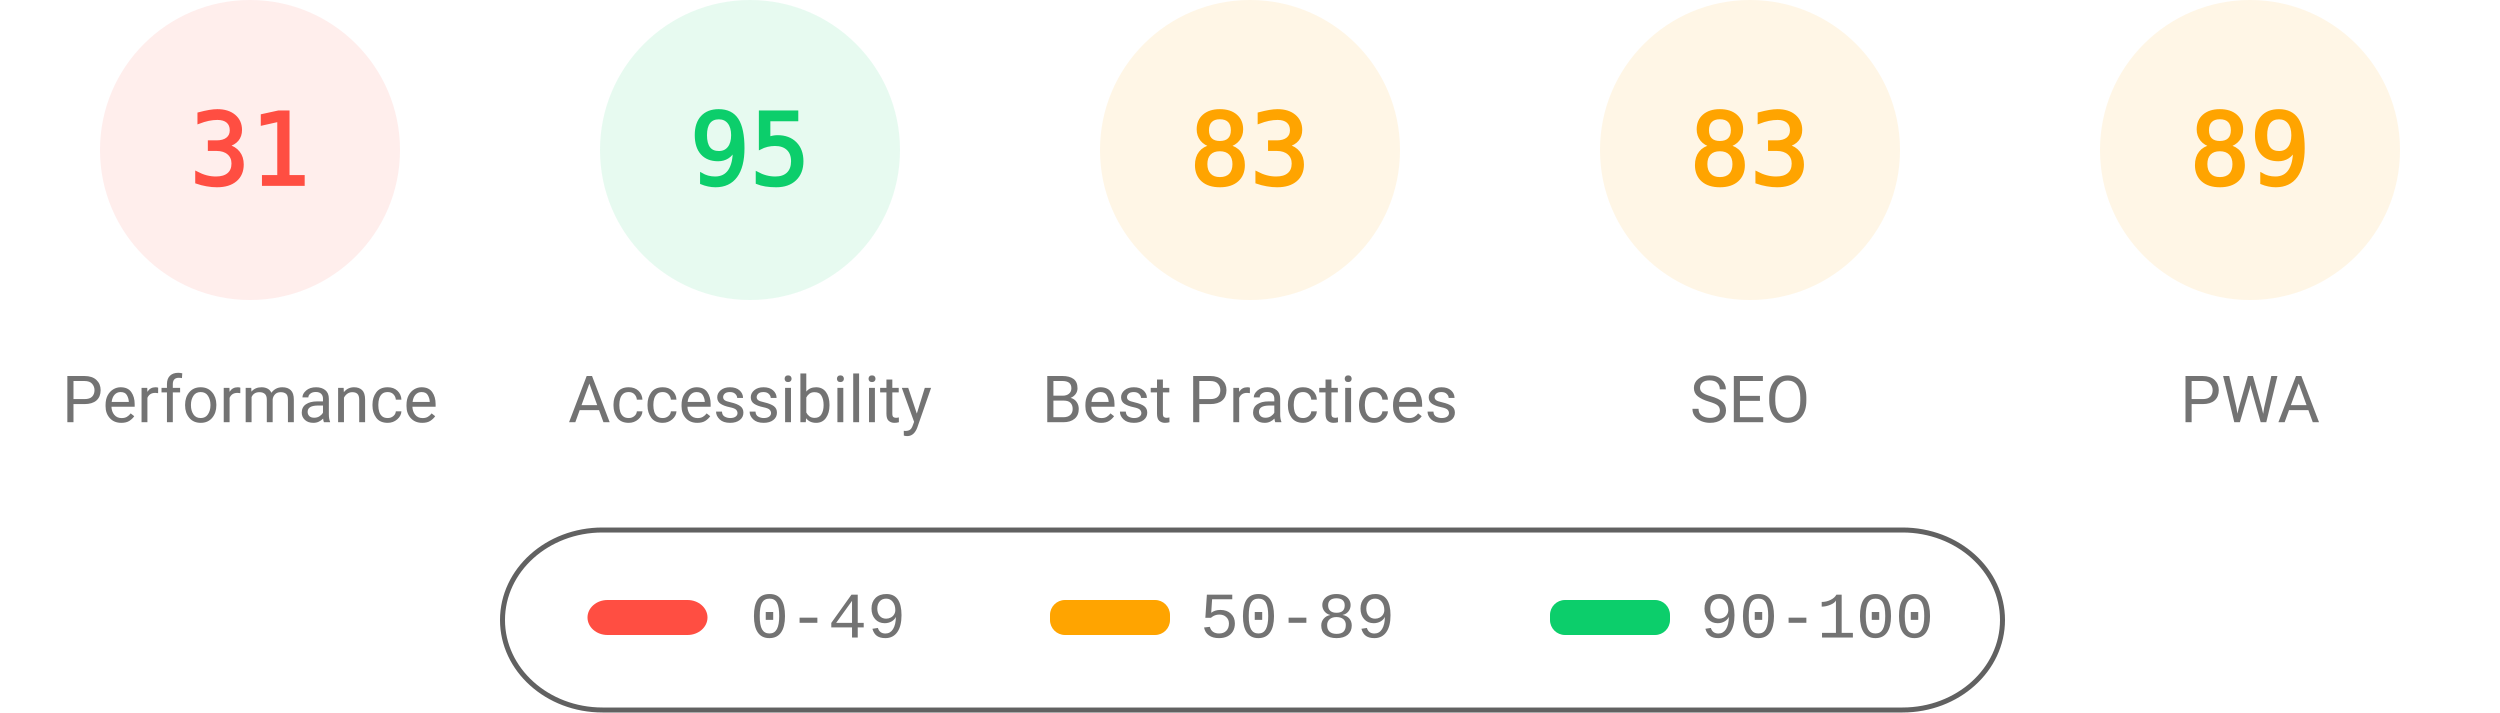
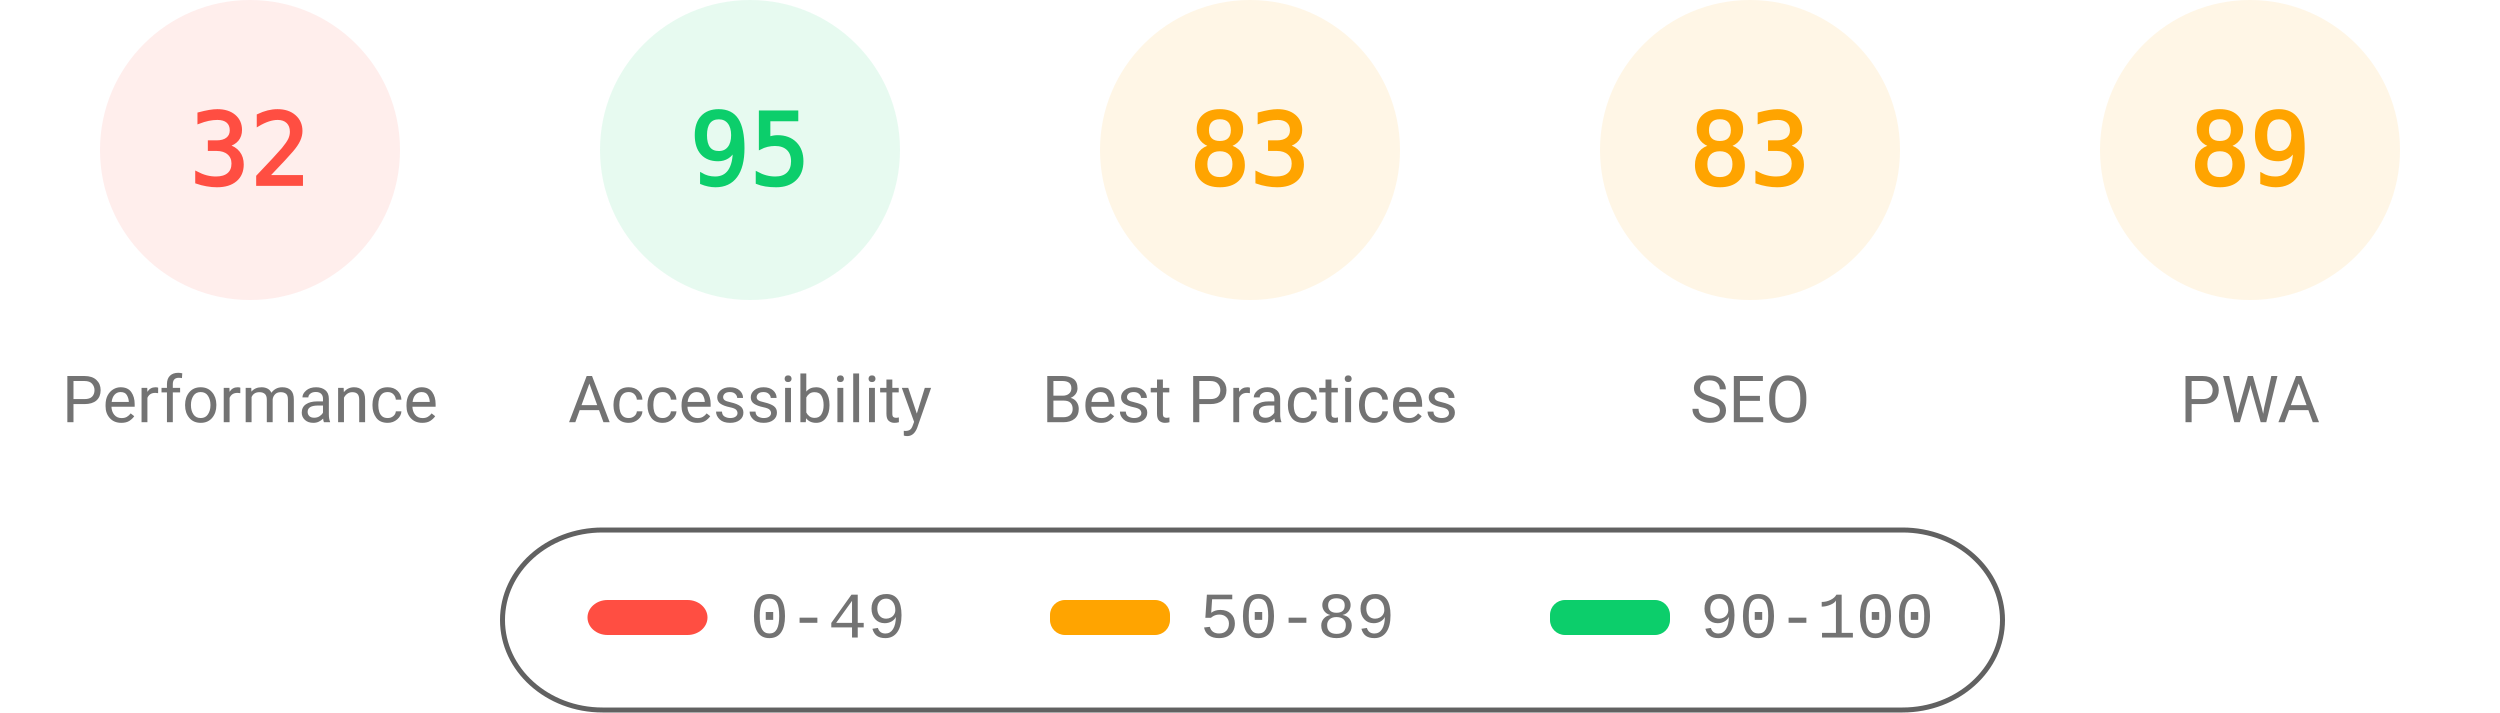
<svg xmlns="http://www.w3.org/2000/svg" fill="none" width="1000" height="285">
  <style>.gauge-base{opacity:.1}.gauge-arc{fill:none;animation-delay:250ms;stroke-linecap:round;transform:rotate(-90deg);transform-origin:100px 60px;animation:load-gauge 1s ease forwards}.guage-text{font-size:40px;font-family:monospace;text-align:center}.guage-red{color:#ff4e42;fill:#ff4e42;stroke:#ff4e42}.guage-orange{color:#ffa400;fill:#ffa400;stroke:#ffa400}.guage-green{color:#0cce6b;fill:#0cce6b;stroke:#0cce6b}.guage-undefined{color:#5c5c5c;fill:#5c5c5c;stroke:#5c5c5c}.guage-title{color:#737373;fill:#737373;stroke:none;font-size:26px;line-height:26px;font-family:Roboto,Halvetica,Arial,sans-serif}@keyframes load-gauge{from{stroke-dasharray:0 352.858}}</style>
  <svg class="guage-div guage-perf guage-red" viewBox="0 0 200 200" width="200" height="200">
    <circle class="gauge-base" r="56" cx="100" cy="60" stroke-width="8" />
-     <circle class="gauge-arc guage-arc-1" r="56" cx="100" cy="60" stroke-width="8" style="stroke-dasharray:109.076,351.858" />
-     <text class="guage-text" x="100" y="60" alignment-baseline="central" dominant-baseline="central" text-anchor="middle">31</text>
+     <circle class="gauge-arc guage-arc-1" r="56" cx="100" cy="60" stroke-width="8" style="stroke-dasharray:112.595,351.858" />
+     <text class="guage-text" x="100" y="60" alignment-baseline="central" dominant-baseline="central" text-anchor="middle">32</text>
    <text class="guage-title" x="100" y="160" alignment-baseline="central" dominant-baseline="central" text-anchor="middle">Performance</text>
  </svg>
  <svg class="guage-div guage-acc guage-green" viewBox="0 0 200 200" width="200" height="200" x="200">
    <circle class="gauge-base" r="56" cx="100" cy="60" stroke-width="8" />
    <circle class="gauge-arc guage-arc-2" r="56" cx="100" cy="60" stroke-width="8" style="stroke-dasharray:334.265,351.858" />
    <text class="guage-text" x="100" y="60" alignment-baseline="central" dominant-baseline="central" text-anchor="middle">95</text>
    <text class="guage-title" x="100" y="160" alignment-baseline="central" dominant-baseline="central" text-anchor="middle">Accessibility</text>
  </svg>
  <svg class="guage-div guage-best guage-orange" viewBox="0 0 200 200" width="200" height="200" x="400">
    <circle class="gauge-base" r="56" cx="100" cy="60" stroke-width="8" />
    <circle class="gauge-arc guage-arc-3" r="56" cx="100" cy="60" stroke-width="8" style="stroke-dasharray:292.042,351.858" />
    <text class="guage-text" x="100" y="60" alignment-baseline="central" dominant-baseline="central" text-anchor="middle">83</text>
    <text class="guage-title" x="100" y="160" alignment-baseline="central" dominant-baseline="central" text-anchor="middle">Best Practices</text>
  </svg>
  <svg class="guage-div guage-seo guage-orange" viewBox="0 0 200 200" width="200" height="200" x="600">
    <circle class="gauge-base" r="56" cx="100" cy="60" stroke-width="8" />
    <circle class="gauge-arc guage-arc-4" r="56" cx="100" cy="60" stroke-width="8" style="stroke-dasharray:292.042,351.858" />
    <text class="guage-text" x="100" y="60" alignment-baseline="central" dominant-baseline="central" text-anchor="middle">83</text>
    <text class="guage-title" x="100" y="160" alignment-baseline="central" dominant-baseline="central" text-anchor="middle">SEO</text>
  </svg>
  <svg class="guage-div guage-pwa guage-orange" viewBox="0 0 200 200" width="200" height="200" x="800">
    <circle class="gauge-base" r="56" cx="100" cy="60" stroke-width="8" />
    <circle class="gauge-arc guage-arc-4" r="56" cx="100" cy="60" stroke-width="8" style="stroke-dasharray:313.154,351.858" />
    <text class="guage-text" x="100" y="60" alignment-baseline="central" dominant-baseline="central" text-anchor="middle">89</text>
    <text class="guage-title" x="100" y="160" alignment-baseline="central" dominant-baseline="central" text-anchor="middle">PWA</text>
  </svg>
  <svg width="604" height="76" x="200" y="210">
    <path fill="none" id="canvas_background" d="M-1-1h604v80H-1z" />
    <rect fill-opacity="0" stroke="#616161" stroke-width="2" rx="40" id="svg_2" height="72" width="600" y="2" x="1" fill="#000" />
    <rect stroke="#000" rx="8" id="svg_3" height="14" width="48" y="30" x="35" stroke-opacity="null" stroke-width="0" fill="#ff4e42" />
    <rect stroke="#000" rx="6" id="svg_4" height="14" width="48" y="30" x="220" stroke-opacity="null" stroke-width="0" fill="#ffa400" />
    <rect stroke="#000" rx="6" id="svg_5" height="14" width="48" y="30" x="420" stroke-opacity="null" stroke-width="0" fill="#0cce6b" />
    <text xml:space="preserve" text-anchor="start" font-family="'Courier New', Courier, monospace" font-size="26" id="svg_6" y="45" x="100" stroke-opacity="null" stroke-width="0" stroke="#000" fill="#737373">0-49</text>
    <text xml:space="preserve" text-anchor="start" font-family="'Courier New', Courier, monospace" font-size="26" id="svg_7" y="45" x="280" stroke-opacity="null" stroke-width="0" stroke="#000" fill="#737373">50-89</text>
    <text xml:space="preserve" text-anchor="start" font-family="'Courier New', Courier, monospace" font-size="26" id="svg_8" y="45" x="480" stroke-opacity="null" stroke-width="0" stroke="#000" fill="#737373">90-100</text>
  </svg>
</svg>
